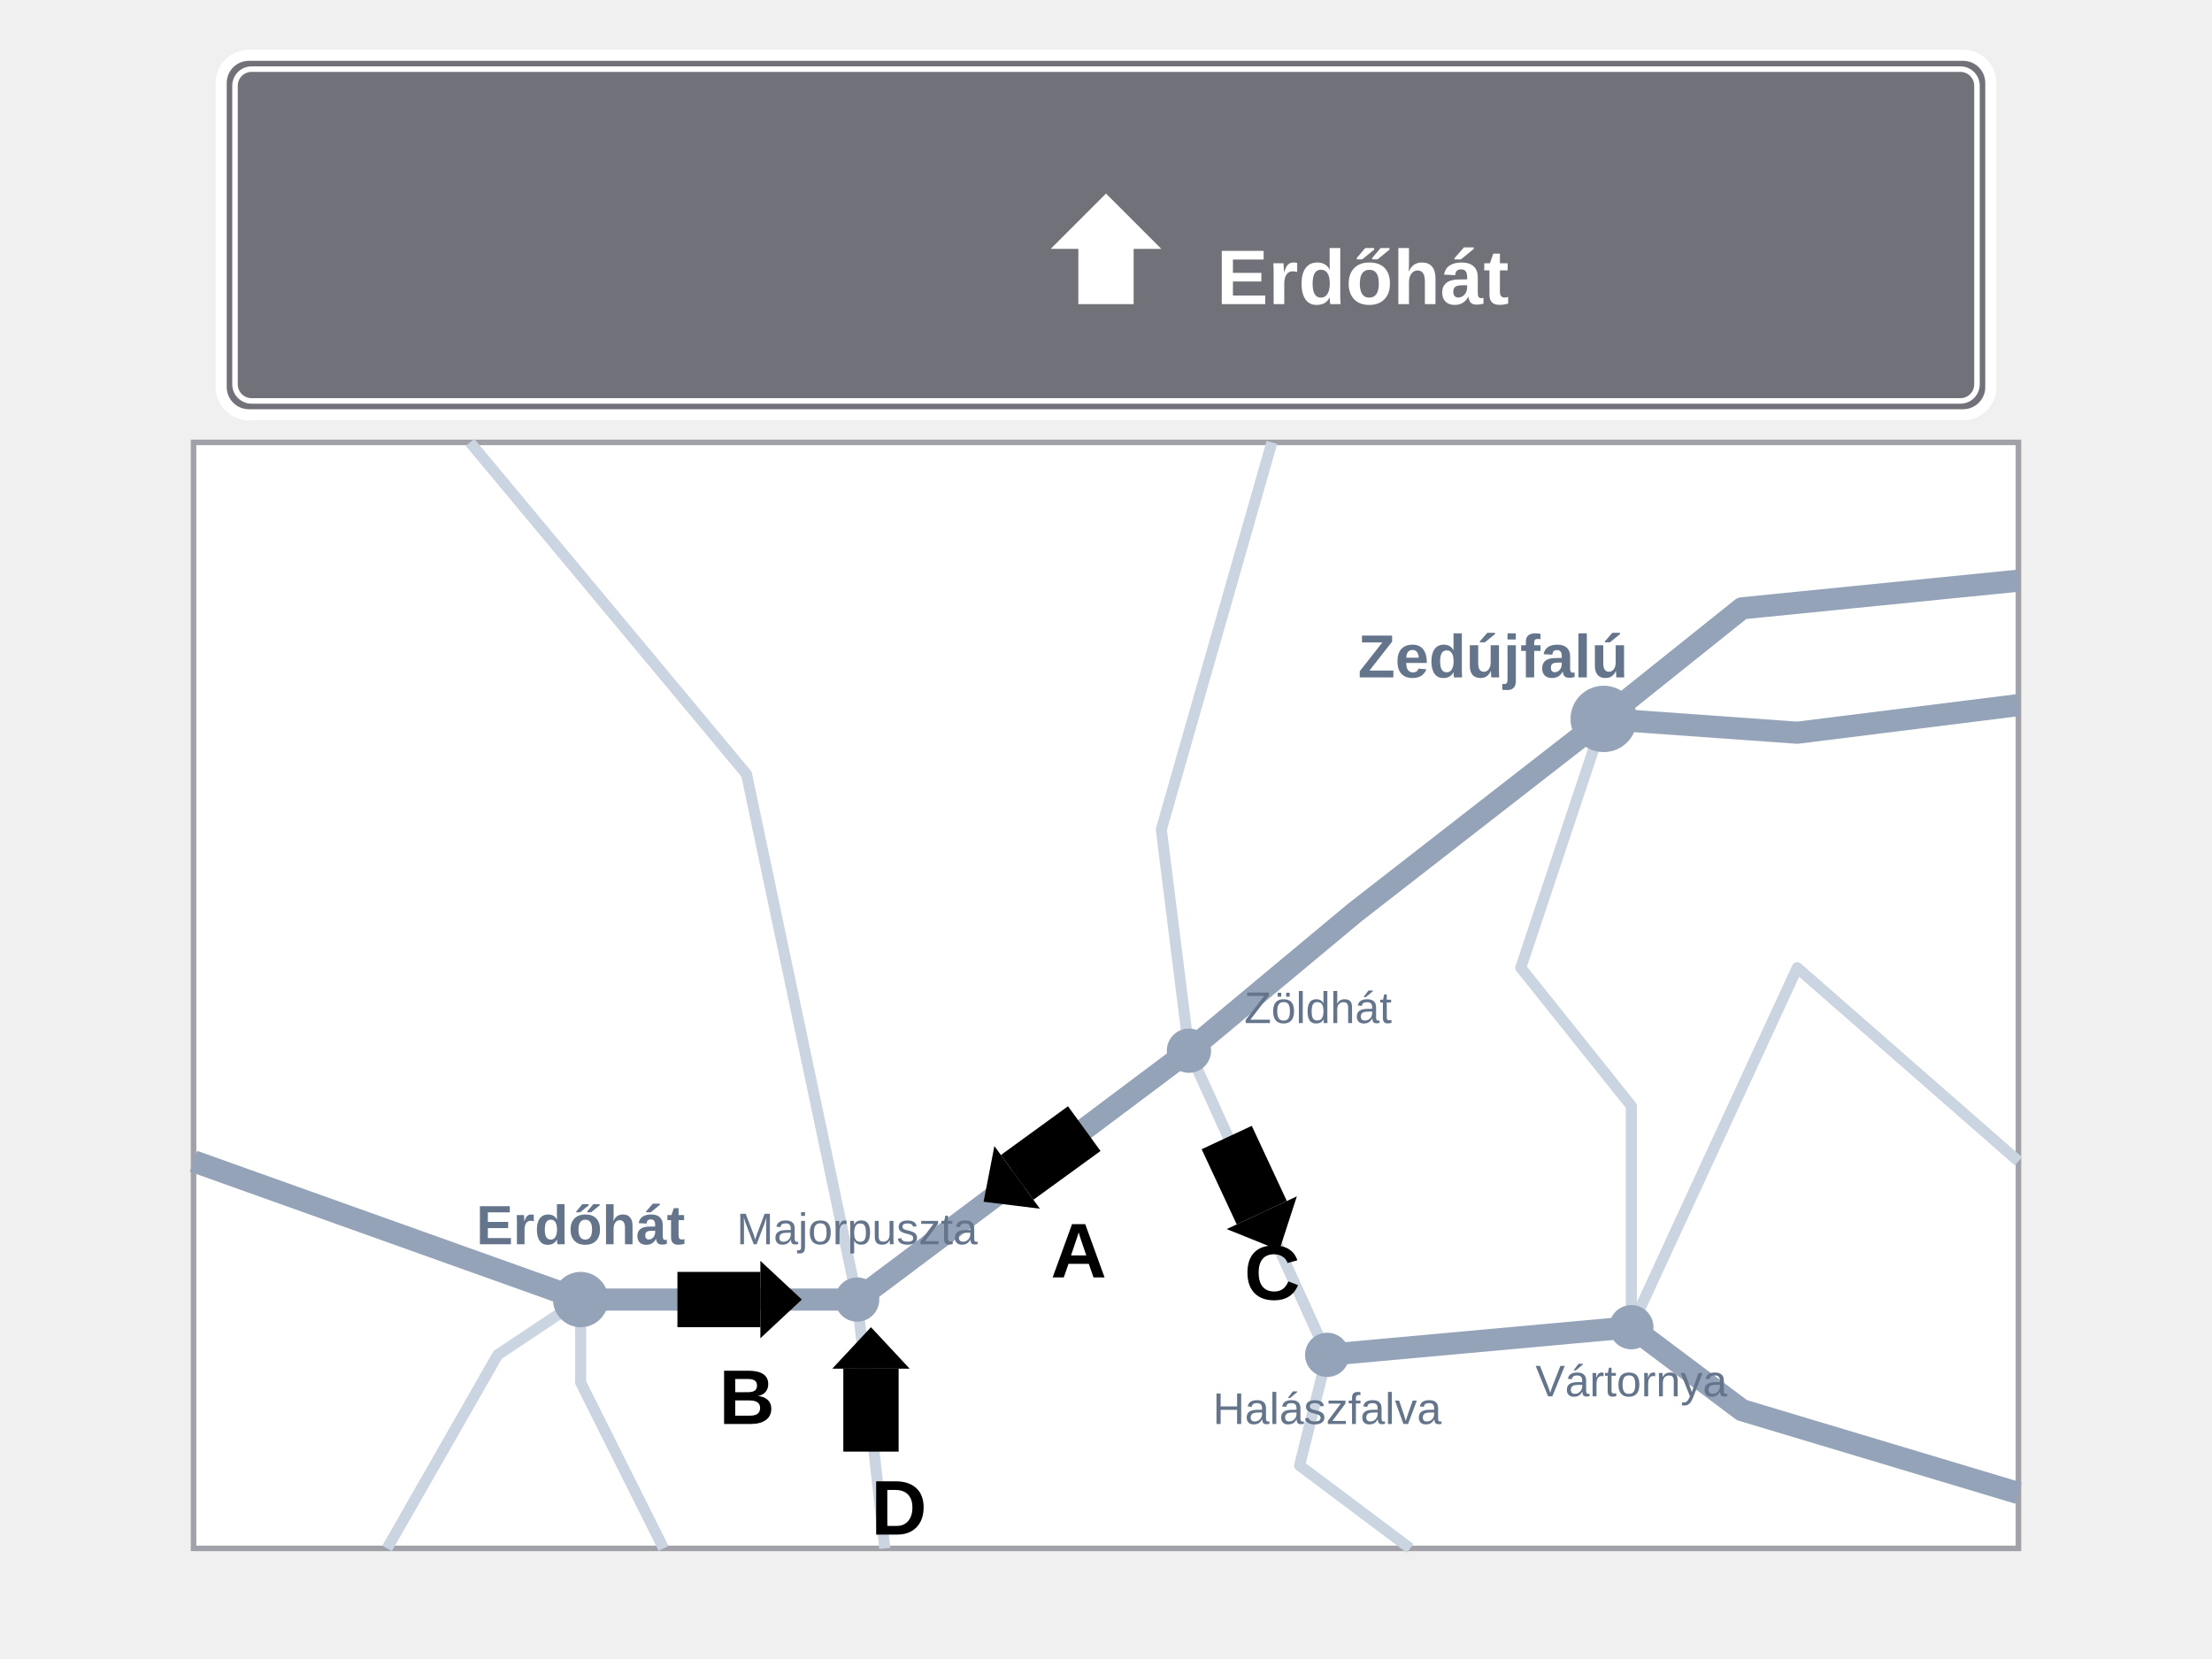
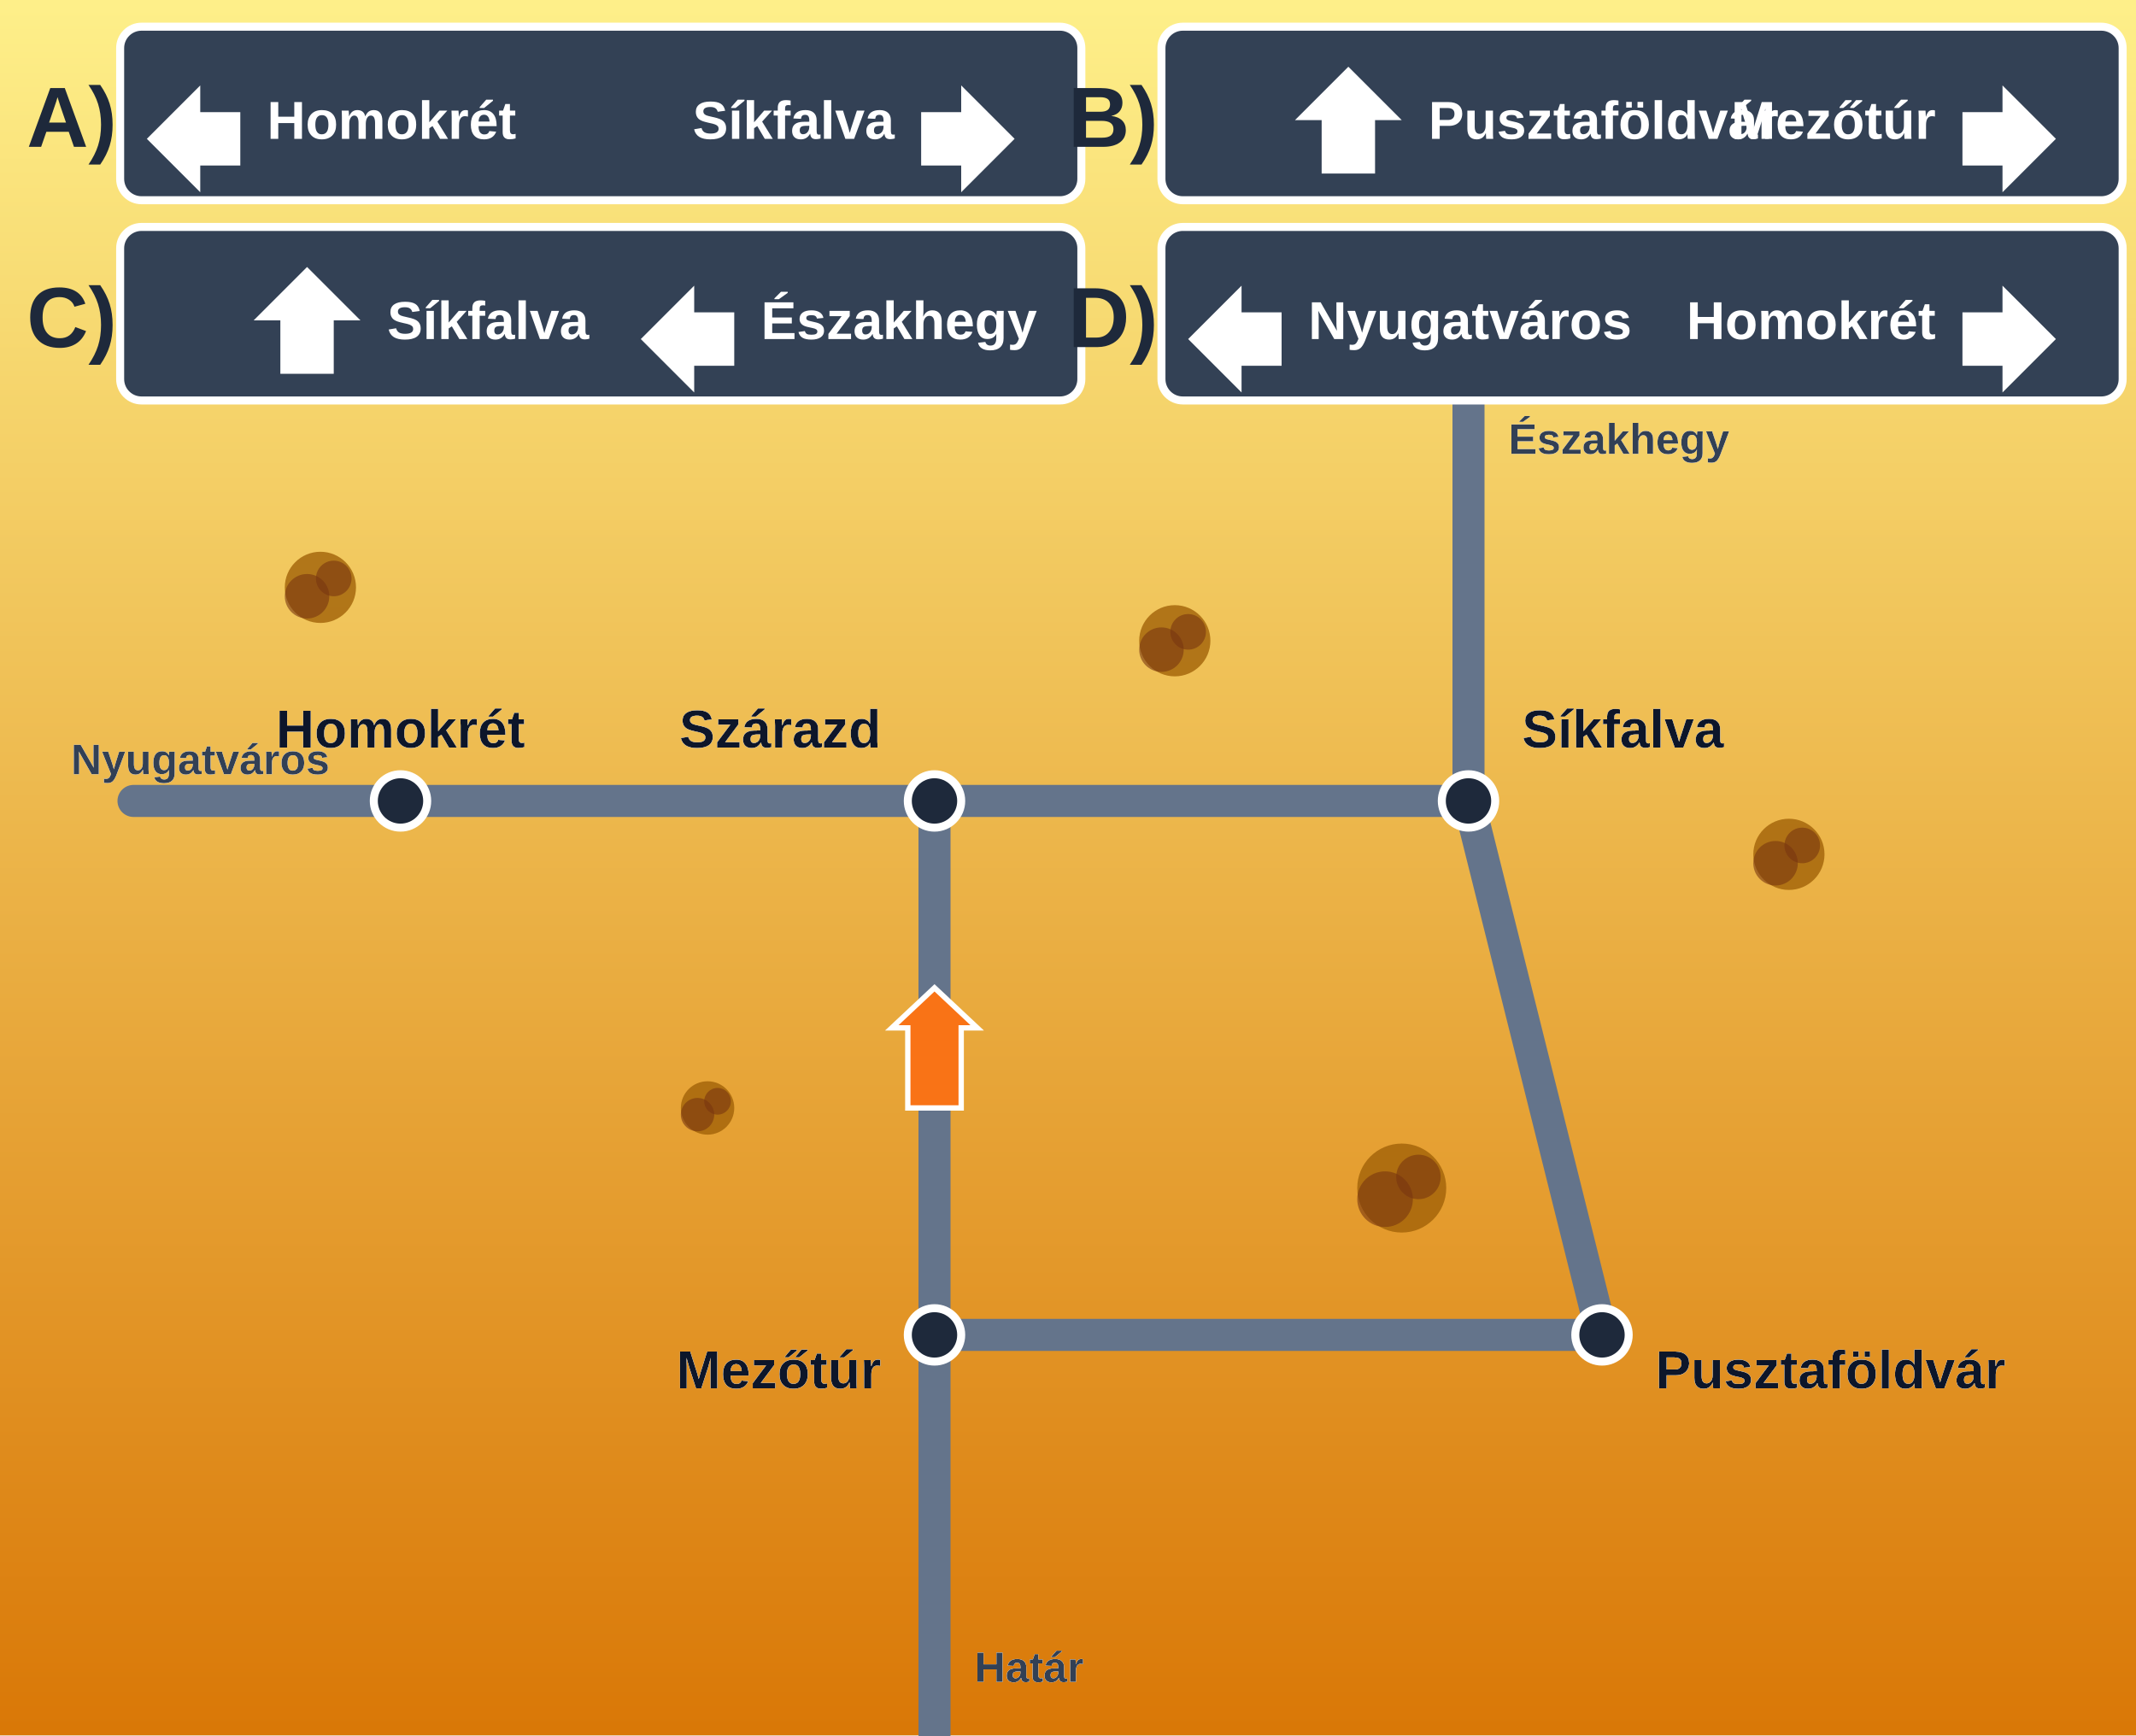
- <svg xmlns="http://www.w3.org/2000/svg" width="800" height="600" viewBox="0 0 800 600">
-   <g transform="translate(80, 20)">
-     <rect width="640" height="130" rx="10" fill="#71717a" stroke="white" stroke-width="4" />
-     <rect width="630" height="120" x="5" y="5" rx="6" fill="#71717a" stroke="white" stroke-width="2" />
-     <path d="M 310 90 L 310 70 L 300 70 L 320 50 L 340 70 L 330 70 L 330 90 Z" fill="white" />
-     <text x="360" y="90" fill="white" font-family="Arial" font-size="28" font-weight="bold" text-anchor="start">Erdőhát</text>
+ <svg xmlns="http://www.w3.org/2000/svg" width="800" height="650" viewBox="0 0 800 650">
+   <defs>
+     <linearGradient id="bgGrad3" x1="0%" y1="0%" x2="0%" y2="100%">
+       <stop offset="0%" style="stop-color:#fef08a;stop-opacity:1" />
+       <stop offset="100%" style="stop-color:#d97706;stop-opacity:1" />
+     </linearGradient>
+     <filter id="whiteHalo">
+       <feMorphology operator="dilate" radius="2" />
+       <feFlood flood-color="white" opacity="0.9" />
+       <feComposite operator="in" in2="SourceAlpha" />
+       <feMerge>
+         <feMergeNode />
+         <feMergeNode in="SourceGraphic" />
+       </feMerge>
+     </filter>
+     <symbol id="bush" viewBox="0 0 24 24">
+       <circle cx="12" cy="12" r="8" fill="#a16207" opacity="0.8" />
+       <circle cx="9" cy="14" r="5" fill="#78350f" opacity="0.6" />
+       <circle cx="15" cy="10" r="4" fill="#78350f" opacity="0.6" />
+     </symbol>
+   </defs>
+   <rect width="800" height="650" fill="url(#bgGrad3)" />
+   <path d="M 50 300 L 550 300" stroke="#64748b" stroke-width="12" fill="none" stroke-linecap="round" />
+   <path d="M 350 300 L 350 650" stroke="#64748b" stroke-width="12" fill="none" stroke-linecap="round" />
+   <path d="M 550 150 L 550 300 L 600 500 L 350 500" stroke="#64748b" stroke-width="12" fill="none" stroke-linecap="round" stroke-linejoin="round" />
+   <use href="#bush" x="100" y="200" width="40" height="40" />
+   <use href="#bush" x="250" y="400" width="30" height="30" />
+   <use href="#bush" x="500" y="420" width="50" height="50" />
+   <use href="#bush" x="650" y="300" width="40" height="40" />
+   <use href="#bush" x="420" y="220" width="40" height="40" />
+   <text x="75" y="290" font-family="Arial" font-size="16" font-weight="bold" fill="#334155" text-anchor="middle" filter="url(#whiteHalo)">Nyugatváros</text>
+   <text x="365" y="630" font-family="Arial" font-size="16" font-weight="bold" fill="#334155" filter="url(#whiteHalo)">Határ</text>
+   <text x="565" y="170" font-family="Arial" font-size="16" font-weight="bold" fill="#334155" filter="url(#whiteHalo)">Északhegy</text>
+   <circle cx="150" cy="300" r="10" fill="#1e293b" stroke="white" stroke-width="3" />
+   <text x="150" y="280" font-family="Arial" font-size="20" font-weight="bold" fill="#0f172a" text-anchor="middle" filter="url(#whiteHalo)">Homokrét</text>
+   <circle cx="350" cy="300" r="10" fill="#1e293b" stroke="white" stroke-width="3" />
+   <text x="330" y="280" font-family="Arial" font-size="20" font-weight="bold" fill="#0f172a" text-anchor="end" filter="url(#whiteHalo)">Szárazd</text>
+   <circle cx="550" cy="300" r="10" fill="#1e293b" stroke="white" stroke-width="3" />
+   <text x="570" y="280" font-family="Arial" font-size="20" font-weight="bold" fill="#0f172a" text-anchor="start" filter="url(#whiteHalo)">Síkfalva</text>
+   <circle cx="350" cy="500" r="10" fill="#1e293b" stroke="white" stroke-width="3" />
+   <text x="330" y="520" font-family="Arial" font-size="20" font-weight="bold" fill="#0f172a" text-anchor="end" filter="url(#whiteHalo)">Mezőtúr</text>
+   <circle cx="600" cy="500" r="10" fill="#1e293b" stroke="white" stroke-width="3" />
+   <text x="620" y="520" font-family="Arial" font-size="20" font-weight="bold" fill="#0f172a" text-anchor="start" filter="url(#whiteHalo)">Pusztaföldvár</text>
+   <g transform="translate(45, 10)">
+     <text x="-35" y="45" font-size="32" font-family="Arial" font-weight="bold" fill="#1e293b">A)</text>
+     <rect width="360" height="65" rx="8" fill="#334155" stroke="white" stroke-width="3" />
+     <path d="M 45 32 L 30 32 L 30 22 L 10 42 L 30 62 L 30 52 L 45 52 Z" fill="white" />
+     <text x="55" y="42" fill="white" font-family="Arial" font-size="20" font-weight="bold">Homokrét</text>
+     <text x="290" y="42" fill="white" font-family="Arial" font-size="20" font-weight="bold" text-anchor="end">Síkfalva</text>
+     <path d="M 300 32 L 315 32 L 315 22 L 335 42 L 315 62 L 315 52 L 300 52 Z" fill="white" />
  </g>
-   <rect x="70" y="160" width="660" height="400" fill="white" stroke="#a1a1aa" stroke-width="2" />
-   <path d="M 70 420 L 210 470 L 310 470 L 430 380 L 490 330 L 580 260" stroke="#94a3b8" stroke-width="8" fill="none" stroke-linejoin="round" />
-   <path d="M 580 260 L 630 220 L 730 210" stroke="#94a3b8" stroke-width="8" fill="none" stroke-linejoin="round" />
-   <path d="M 580 260 L 650 265 L 730 255" stroke="#94a3b8" stroke-width="8" fill="none" stroke-linejoin="round" />
-   <path d="M 590 480 L 630 510 L 730 540" stroke="#94a3b8" stroke-width="8" fill="none" stroke-linejoin="round" />
-   <path d="M 480 490 L 590 480" stroke="#94a3b8" stroke-width="8" fill="none" stroke-linejoin="round" />
-   <path d="M 210 470 L 210 500 L 240 560" stroke="#cbd5e1" stroke-width="4" fill="none" stroke-linejoin="round" />
-   <path d="M 210 470 L 180 490 L 140 560" stroke="#cbd5e1" stroke-width="4" fill="none" stroke-linejoin="round" />
-   <path d="M 310 470 L 320 560" stroke="#cbd5e1" stroke-width="4" fill="none" stroke-linejoin="round" />
-   <path d="M 310 470 L 270 280 L 170 160" stroke="#cbd5e1" stroke-width="4" fill="none" stroke-linejoin="round" />
-   <path d="M 430 380 L 420 300 L 460 160" stroke="#cbd5e1" stroke-width="4" fill="none" stroke-linejoin="round" />
-   <path d="M 430 380 L 480 490" stroke="#cbd5e1" stroke-width="4" fill="none" stroke-linejoin="round" />
-   <path d="M 480 490 L 470 530 L 510 560" stroke="#cbd5e1" stroke-width="4" fill="none" stroke-linejoin="round" />
-   <path d="M 590 480 L 590 400 L 550 350 L 580 260" stroke="#cbd5e1" stroke-width="4" fill="none" stroke-linejoin="round" />
-   <path d="M 590 480 L 650 350 L 730 420" stroke="#cbd5e1" stroke-width="4" fill="none" stroke-linejoin="round" />
-   <circle cx="210" cy="470" r="10" fill="#94a3b8" />
-   <text x="210" y="450" font-family="Arial" font-size="20" font-weight="bold" fill="#64748b" text-anchor="middle">Erdőhát</text>
-   <circle cx="310" cy="470" r="8" fill="#94a3b8" />
-   <text x="310" y="450" font-family="Arial" font-size="16" fill="#64748b" text-anchor="middle">Majorpuszta</text>
-   <circle cx="430" cy="380" r="8" fill="#94a3b8" />
-   <text x="450" y="370" font-family="Arial" font-size="16" fill="#64748b" text-anchor="start">Zöldhát</text>
-   <circle cx="580" cy="260" r="12" fill="#94a3b8" />
-   <text x="540" y="245" font-family="Arial" font-size="22" font-weight="bold" fill="#64748b" text-anchor="middle">Zedújfalú</text>
-   <circle cx="480" cy="490" r="8" fill="#94a3b8" />
-   <text x="480" y="515" font-family="Arial" font-size="16" fill="#64748b" text-anchor="middle">Halászfalva</text>
-   <circle cx="590" cy="480" r="8" fill="#94a3b8" />
-   <text x="590" y="505" font-family="Arial" font-size="16" fill="#64748b" text-anchor="middle">Vártornya</text>
-   <g transform="translate(380, 417) rotate(144)">
-     <rect x="-15" y="-10" width="30" height="20" fill="black" />
-     <path d="M 15 -14 L 30 0 L 15 14 Z" fill="black" />
-     <text x="0" y="45" font-family="Arial" font-size="28" font-weight="bold" fill="black" transform="rotate(-144)">A</text>
+   <g transform="translate(435, 10)">
+     <text x="-35" y="45" font-size="32" font-family="Arial" font-weight="bold" fill="#1e293b">B)</text>
+     <rect width="360" height="65" rx="8" fill="#334155" stroke="white" stroke-width="3" />
+     <text x="290" y="42" fill="white" font-family="Arial" font-size="20" font-weight="bold" text-anchor="end">Mezőtúr</text>
+     <path d="M 300 32 L 315 32 L 315 22 L 335 42 L 315 62 L 315 52 L 300 52 Z" fill="white" />
+     <path d="M 60 55 L 60 35 L 50 35 L 70 15 L 90 35 L 80 35 L 80 55 Z" fill="white" />
+     <text x="100" y="42" fill="white" font-family="Arial" font-size="20" font-weight="bold">Pusztaföldvár</text>
  </g>
-   <g transform="translate(260, 470) rotate(0)">
-     <rect x="-15" y="-10" width="30" height="20" fill="black" />
-     <path d="M 15 -14 L 30 0 L 15 14 Z" fill="black" />
-     <text x="0" y="45" font-family="Arial" font-size="28" font-weight="bold" fill="black" transform="rotate(0)">B</text>
+   <g transform="translate(45, 85)">
+     <text x="-35" y="45" font-size="32" font-family="Arial" font-weight="bold" fill="#1e293b">C)</text>
+     <rect width="360" height="65" rx="8" fill="#334155" stroke="white" stroke-width="3" />
+     <path d="M 60 55 L 60 35 L 50 35 L 70 15 L 90 35 L 80 35 L 80 55 Z" fill="white" />
+     <text x="100" y="42" fill="white" font-family="Arial" font-size="20" font-weight="bold">Síkfalva</text>
+     <path d="M 230 32 L 215 32 L 215 22 L 195 42 L 215 62 L 215 52 L 230 52 Z" fill="white" />
+     <text x="240" y="42" fill="white" font-family="Arial" font-size="20" font-weight="bold">Északhegy</text>
  </g>
-   <g transform="translate(450, 425) rotate(65)">
-     <rect x="-15" y="-10" width="30" height="20" fill="black" />
-     <path d="M 15 -14 L 30 0 L 15 14 Z" fill="black" />
-     <text x="0" y="45" font-family="Arial" font-size="28" font-weight="bold" fill="black" transform="rotate(-65)">C</text>
+   <g transform="translate(435, 85)">
+     <text x="-35" y="45" font-size="32" font-family="Arial" font-weight="bold" fill="#1e293b">D)</text>
+     <rect width="360" height="65" rx="8" fill="#334155" stroke="white" stroke-width="3" />
+     <text x="290" y="42" fill="white" font-family="Arial" font-size="20" font-weight="bold" text-anchor="end">Homokrét</text>
+     <path d="M 300 32 L 315 32 L 315 22 L 335 42 L 315 62 L 315 52 L 300 52 Z" fill="white" />
+     <path d="M 45 32 L 30 32 L 30 22 L 10 42 L 30 62 L 30 52 L 45 52 Z" fill="white" />
+     <text x="55" y="42" fill="white" font-family="Arial" font-size="20" font-weight="bold">Nyugatváros</text>
  </g>
-   <g transform="translate(315, 510) rotate(-90)">
-     <rect x="-15" y="-10" width="30" height="20" fill="black" />
-     <path d="M 15 -14 L 30 0 L 15 14 Z" fill="black" />
-     <text x="0" y="45" font-family="Arial" font-size="28" font-weight="bold" fill="black" transform="rotate(90)">D</text>
+   <g transform="translate(350, 400)">
+     <g transform="rotate(-90)">
+       <path d="M -15 -10 L 15 -10 L 15 -16 L 30 0 L 15 16 L 15 10 L -15 10 Z" fill="#f97316" stroke="white" stroke-width="2" />
+     </g>
  </g>
</svg>
